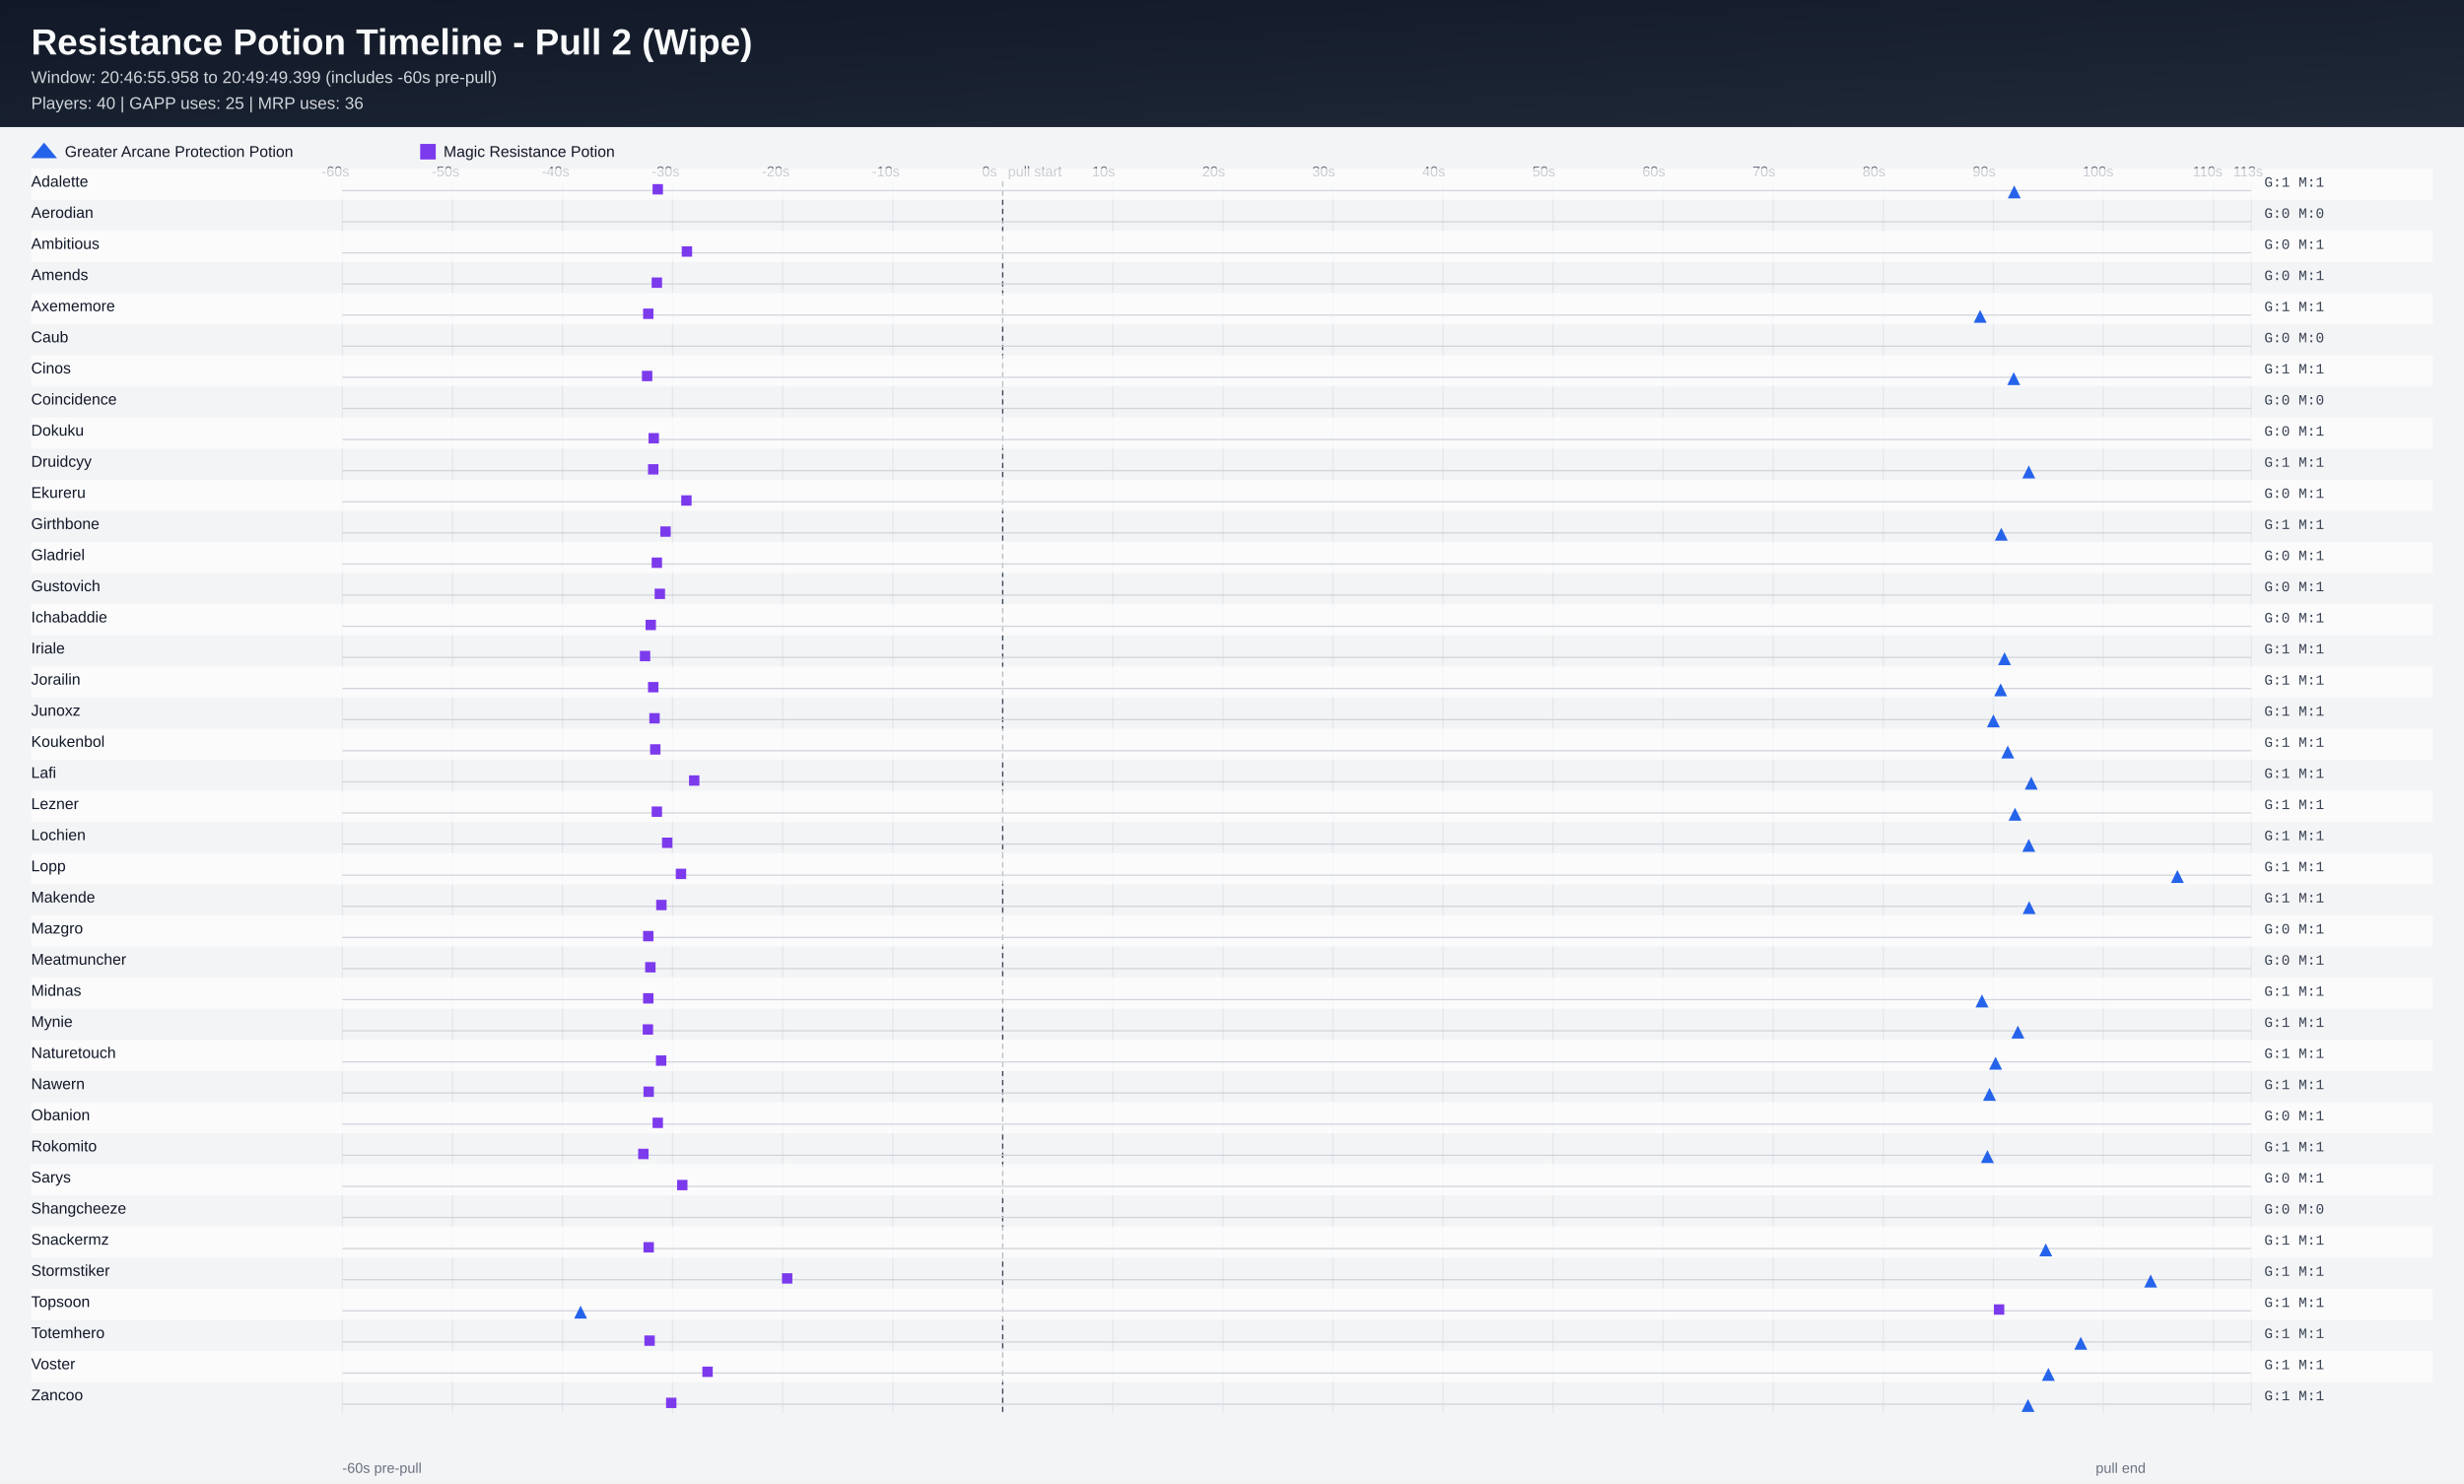
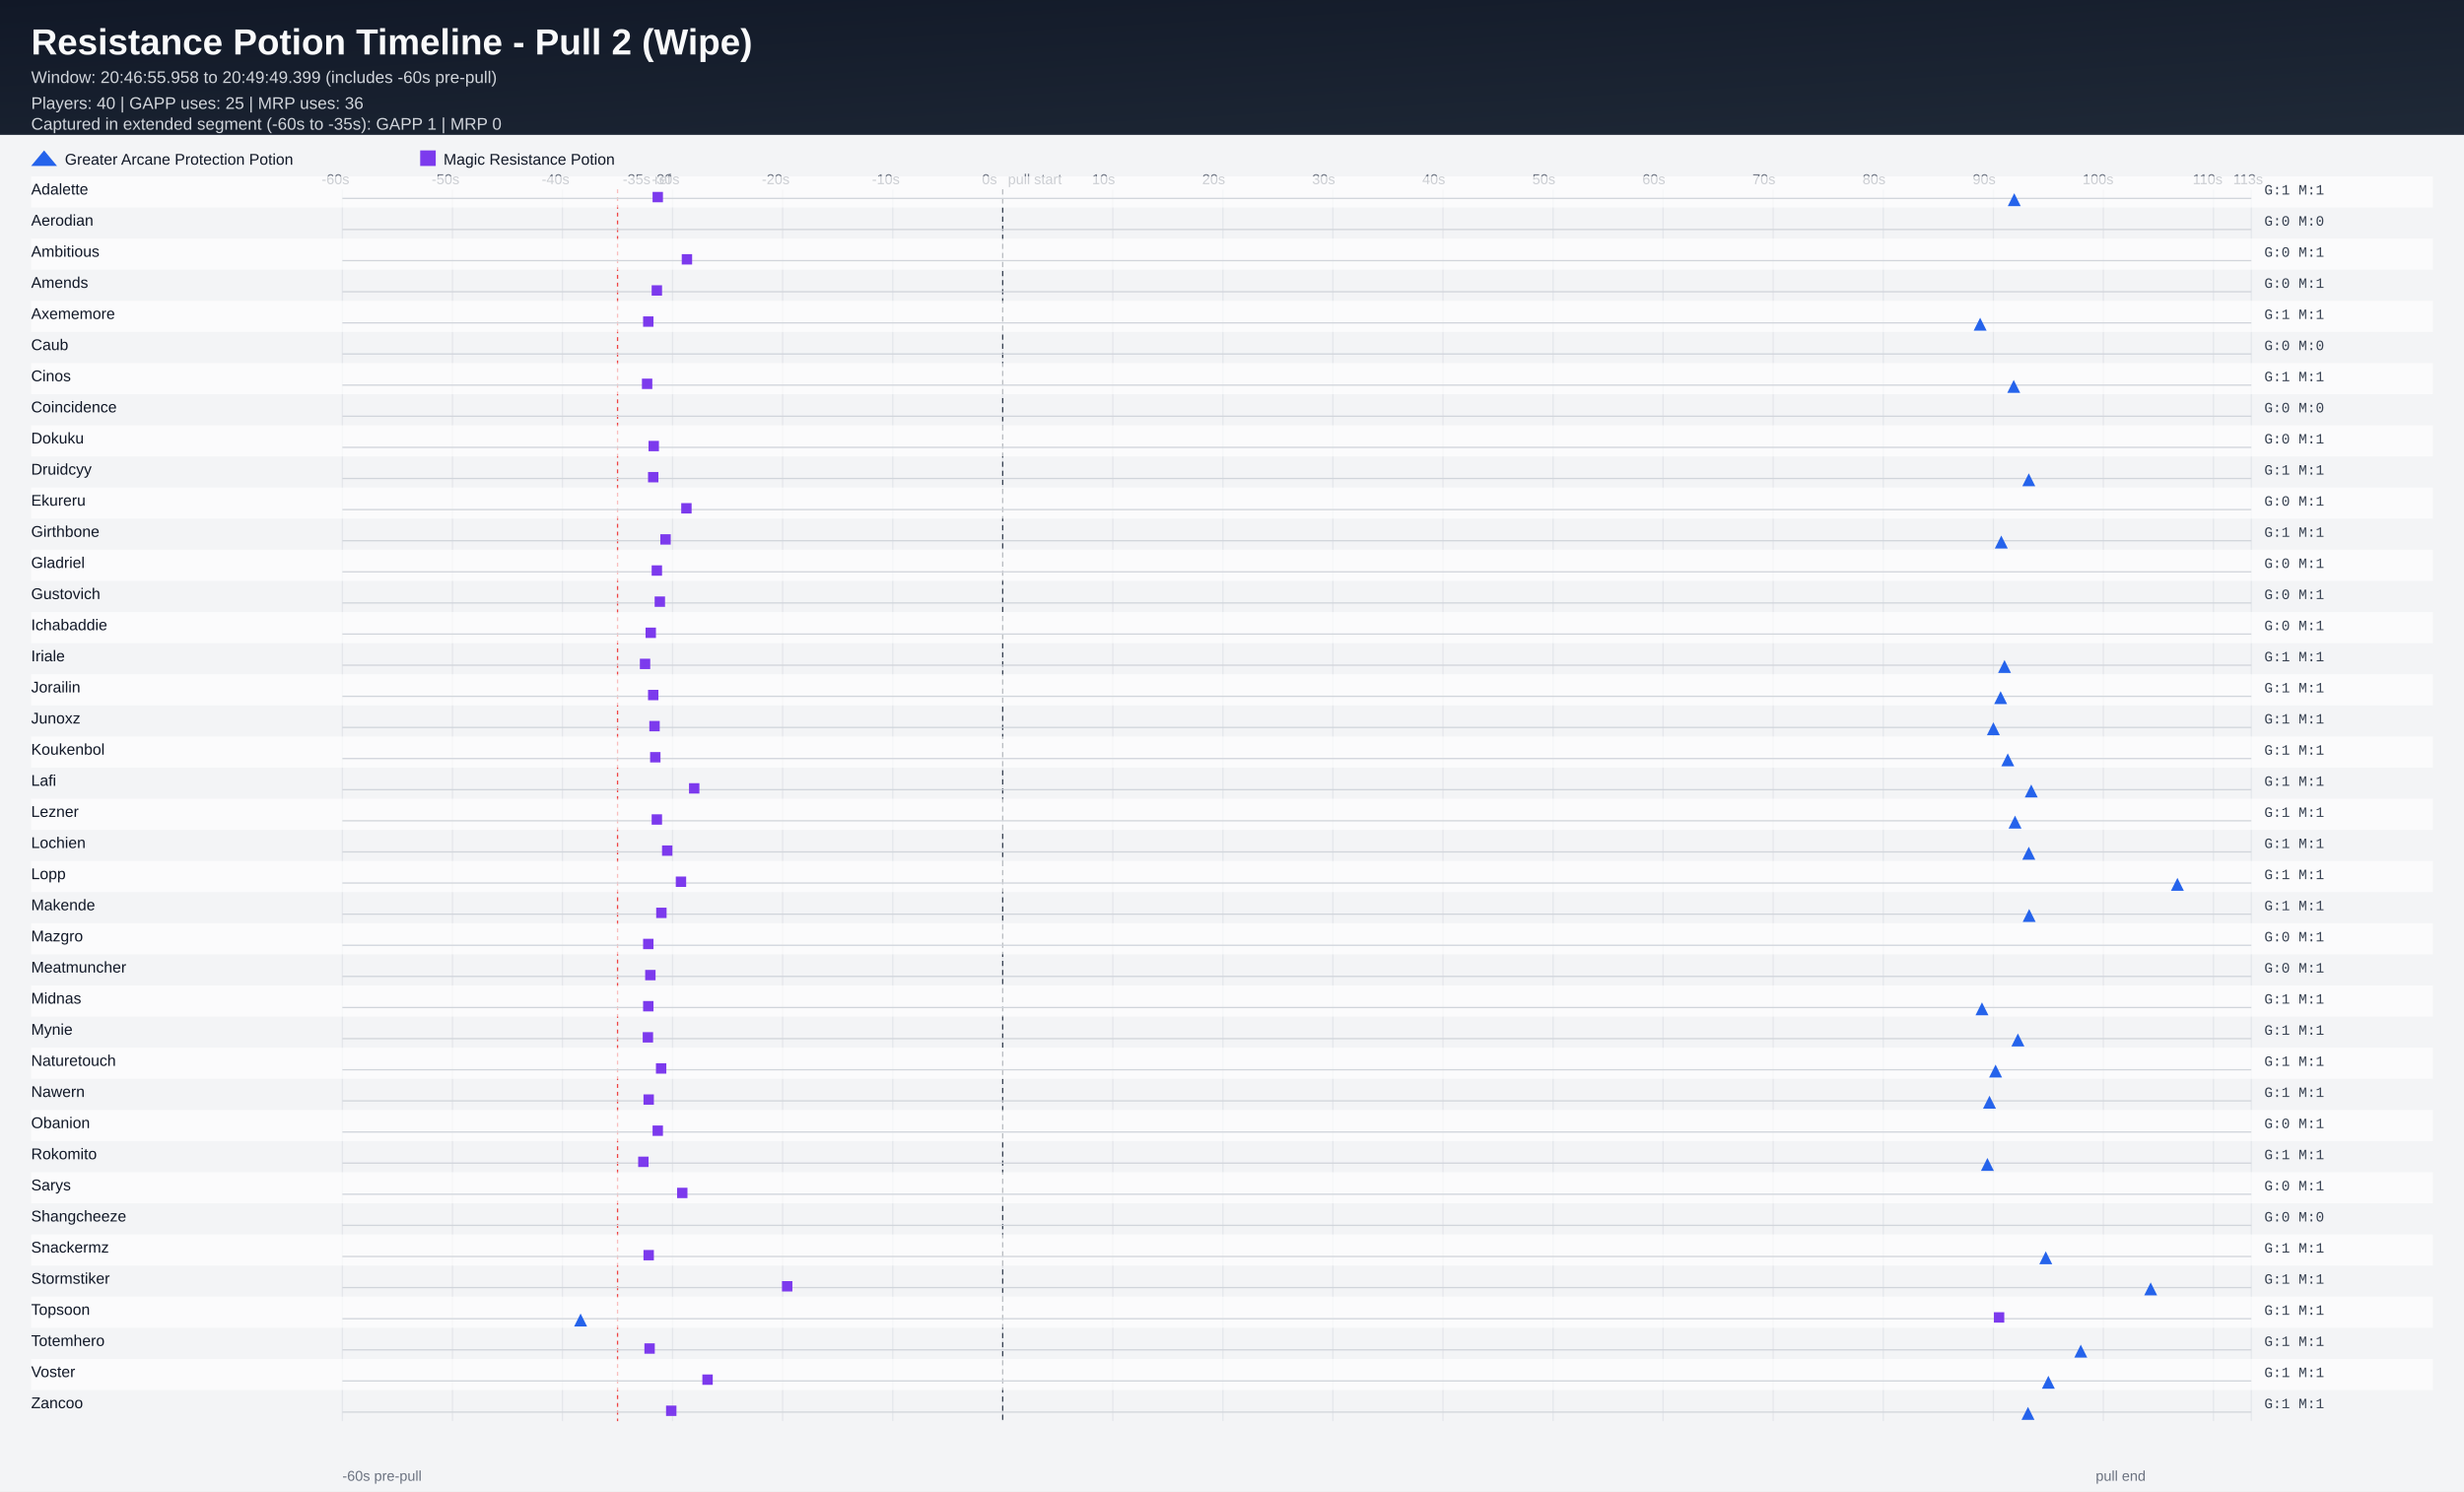
- <svg xmlns="http://www.w3.org/2000/svg" width="1900" height="1144" viewBox="0 0 1900 1144">
+ <svg xmlns="http://www.w3.org/2000/svg" width="1900" height="1150" viewBox="0 0 1900 1150">
  <defs>
    <linearGradient id="g" x1="0" y1="0" x2="1" y2="1">
      <stop offset="0%" stop-color="#111827" />
      <stop offset="100%" stop-color="#1f2937" />
    </linearGradient>
  </defs>
  <style>
.title{font:700 28px Arial,sans-serif;fill:#f9fafb;}
.sub{font:400 13px Arial,sans-serif;fill:#d1d5db;}
.legend{font:12px Arial,sans-serif;fill:#111827;}
.name{font:12px Arial,sans-serif;fill:#111827;}
.axis{font:11px Arial,sans-serif;fill:#6b7280;}
.count{font:11px "Courier New", monospace;fill:#374151;}
</style>
-   <rect x="0" y="0" width="1900" height="1144" fill="#f3f4f6" />
-   <rect x="0" y="0" width="1900" height="98" fill="url(#g)" />
+   <rect x="0" y="0" width="1900" height="1150" fill="#f3f4f6" />
+   <rect x="0" y="0" width="1900" height="104" fill="url(#g)" />
  <text x="24" y="42" class="title">Resistance Potion Timeline - Pull 2 (Wipe)</text>
  <text x="24" y="64" class="sub">Window: 20:46:55.958 to 20:49:49.399 (includes -60s pre-pull)</text>
  <text x="24" y="84" class="sub">Players: 40 | GAPP uses: 25 | MRP uses: 36</text>
-   <polygon points="24,122 34,110 44,122" fill="#2563eb" />
-   <text x="50" y="121" class="legend">Greater Arcane Protection Potion</text>
-   <rect x="324" y="111" width="12" height="12" fill="#7c3aed" />
-   <text x="342" y="121" class="legend">Magic Resistance Potion</text>
-   <line x1="264.0" y1="140" x2="264.0" y2="1090" stroke="#e5e7eb" />
-   <text x="248.0" y="136" class="axis">-60s</text>
-   <line x1="348.9" y1="140" x2="348.9" y2="1090" stroke="#e5e7eb" />
-   <text x="332.9" y="136" class="axis">-50s</text>
-   <line x1="433.7" y1="140" x2="433.7" y2="1090" stroke="#e5e7eb" />
-   <text x="417.7" y="136" class="axis">-40s</text>
-   <line x1="518.6" y1="140" x2="518.6" y2="1090" stroke="#e5e7eb" />
-   <text x="502.6" y="136" class="axis">-30s</text>
-   <line x1="603.5" y1="140" x2="603.5" y2="1090" stroke="#e5e7eb" />
-   <text x="587.5" y="136" class="axis">-20s</text>
-   <line x1="688.4" y1="140" x2="688.4" y2="1090" stroke="#e5e7eb" />
-   <text x="672.4" y="136" class="axis">-10s</text>
-   <line x1="773.2" y1="140" x2="773.2" y2="1090" stroke="#e5e7eb" />
-   <text x="757.2" y="136" class="axis">0s</text>
-   <line x1="858.1" y1="140" x2="858.1" y2="1090" stroke="#e5e7eb" />
-   <text x="842.1" y="136" class="axis">10s</text>
-   <line x1="943.0" y1="140" x2="943.0" y2="1090" stroke="#e5e7eb" />
-   <text x="927.0" y="136" class="axis">20s</text>
-   <line x1="1027.8" y1="140" x2="1027.8" y2="1090" stroke="#e5e7eb" />
-   <text x="1011.8" y="136" class="axis">30s</text>
-   <line x1="1112.7" y1="140" x2="1112.7" y2="1090" stroke="#e5e7eb" />
-   <text x="1096.7" y="136" class="axis">40s</text>
-   <line x1="1197.6" y1="140" x2="1197.6" y2="1090" stroke="#e5e7eb" />
-   <text x="1181.6" y="136" class="axis">50s</text>
-   <line x1="1282.4" y1="140" x2="1282.4" y2="1090" stroke="#e5e7eb" />
-   <text x="1266.4" y="136" class="axis">60s</text>
-   <line x1="1367.3" y1="140" x2="1367.3" y2="1090" stroke="#e5e7eb" />
-   <text x="1351.3" y="136" class="axis">70s</text>
-   <line x1="1452.2" y1="140" x2="1452.2" y2="1090" stroke="#e5e7eb" />
-   <text x="1436.2" y="136" class="axis">80s</text>
-   <line x1="1537.1" y1="140" x2="1537.1" y2="1090" stroke="#e5e7eb" />
-   <text x="1521.1" y="136" class="axis">90s</text>
-   <line x1="1621.9" y1="140" x2="1621.9" y2="1090" stroke="#e5e7eb" />
-   <text x="1605.9" y="136" class="axis">100s</text>
-   <line x1="1706.8" y1="140" x2="1706.8" y2="1090" stroke="#e5e7eb" />
-   <text x="1690.8" y="136" class="axis">110s</text>
-   <line x1="1736.0" y1="140" x2="1736.0" y2="1090" stroke="#e5e7eb" />
-   <text x="1722.0" y="136" class="axis">113s</text>
-   <line x1="773.2" y1="140" x2="773.2" y2="1090" stroke="#374151" stroke-dasharray="4 3" />
-   <text x="777.2" y="136" class="axis">pull start</text>
-   <rect x="24" y="130" width="1852" height="24" fill="#ffffff" opacity="0.65" />
-   <text x="24" y="144" class="name">Adalette</text>
-   <line x1="264" y1="147" x2="1736" y2="147" stroke="#d1d5db" />
-   <polygon points="1548.2,153 1553.2,143 1558.2,153" fill="#2563eb" />
-   <rect x="503.2" y="142" width="8" height="8" fill="#7c3aed" />
-   <text x="1746" y="144" class="count">G:1 M:1 </text>
-   <text x="24" y="168" class="name">Aerodian</text>
-   <line x1="264" y1="171" x2="1736" y2="171" stroke="#d1d5db" />
-   <text x="1746" y="168" class="count">G:0 M:0 </text>
-   <rect x="24" y="178" width="1852" height="24" fill="#ffffff" opacity="0.65" />
-   <text x="24" y="192" class="name">Ambitious</text>
-   <line x1="264" y1="195" x2="1736" y2="195" stroke="#d1d5db" />
-   <rect x="525.7" y="190" width="8" height="8" fill="#7c3aed" />
-   <text x="1746" y="192" class="count">G:0 M:1 </text>
-   <text x="24" y="216" class="name">Amends</text>
-   <line x1="264" y1="219" x2="1736" y2="219" stroke="#d1d5db" />
-   <rect x="502.5" y="214" width="8" height="8" fill="#7c3aed" />
-   <text x="1746" y="216" class="count">G:0 M:1 </text>
-   <rect x="24" y="226" width="1852" height="24" fill="#ffffff" opacity="0.65" />
-   <text x="24" y="240" class="name">Axememore</text>
-   <line x1="264" y1="243" x2="1736" y2="243" stroke="#d1d5db" />
-   <polygon points="1521.9,249 1526.9,239 1531.9,249" fill="#2563eb" />
-   <rect x="495.9" y="238" width="8" height="8" fill="#7c3aed" />
-   <text x="1746" y="240" class="count">G:1 M:1 </text>
-   <text x="24" y="264" class="name">Caub</text>
-   <line x1="264" y1="267" x2="1736" y2="267" stroke="#d1d5db" />
-   <text x="1746" y="264" class="count">G:0 M:0 </text>
-   <rect x="24" y="274" width="1852" height="24" fill="#ffffff" opacity="0.65" />
-   <text x="24" y="288" class="name">Cinos</text>
-   <line x1="264" y1="291" x2="1736" y2="291" stroke="#d1d5db" />
-   <polygon points="1547.8,297 1552.8,287 1557.8,297" fill="#2563eb" />
-   <rect x="495.0" y="286" width="8" height="8" fill="#7c3aed" />
-   <text x="1746" y="288" class="count">G:1 M:1 </text>
-   <text x="24" y="312" class="name">Coincidence</text>
-   <line x1="264" y1="315" x2="1736" y2="315" stroke="#d1d5db" />
-   <text x="1746" y="312" class="count">G:0 M:0 </text>
-   <rect x="24" y="322" width="1852" height="24" fill="#ffffff" opacity="0.65" />
-   <text x="24" y="336" class="name">Dokuku</text>
-   <line x1="264" y1="339" x2="1736" y2="339" stroke="#d1d5db" />
-   <rect x="500.1" y="334" width="8" height="8" fill="#7c3aed" />
-   <text x="1746" y="336" class="count">G:0 M:1 </text>
-   <text x="24" y="360" class="name">Druidcyy</text>
-   <line x1="264" y1="363" x2="1736" y2="363" stroke="#d1d5db" />
-   <polygon points="1559.4,369 1564.4,359 1569.4,369" fill="#2563eb" />
-   <rect x="499.7" y="358" width="8" height="8" fill="#7c3aed" />
-   <text x="1746" y="360" class="count">G:1 M:1 </text>
-   <rect x="24" y="370" width="1852" height="24" fill="#ffffff" opacity="0.65" />
-   <text x="24" y="384" class="name">Ekureru</text>
-   <line x1="264" y1="387" x2="1736" y2="387" stroke="#d1d5db" />
-   <rect x="525.3" y="382" width="8" height="8" fill="#7c3aed" />
-   <text x="1746" y="384" class="count">G:0 M:1 </text>
-   <text x="24" y="408" class="name">Girthbone</text>
-   <line x1="264" y1="411" x2="1736" y2="411" stroke="#d1d5db" />
-   <polygon points="1538.2,417 1543.2,407 1548.2,417" fill="#2563eb" />
-   <rect x="509.2" y="406" width="8" height="8" fill="#7c3aed" />
-   <text x="1746" y="408" class="count">G:1 M:1 </text>
-   <rect x="24" y="418" width="1852" height="24" fill="#ffffff" opacity="0.65" />
-   <text x="24" y="432" class="name">Gladriel</text>
-   <line x1="264" y1="435" x2="1736" y2="435" stroke="#d1d5db" />
-   <rect x="502.5" y="430" width="8" height="8" fill="#7c3aed" />
-   <text x="1746" y="432" class="count">G:0 M:1 </text>
-   <text x="24" y="456" class="name">Gustovich</text>
-   <line x1="264" y1="459" x2="1736" y2="459" stroke="#d1d5db" />
-   <rect x="504.8" y="454" width="8" height="8" fill="#7c3aed" />
-   <text x="1746" y="456" class="count">G:0 M:1 </text>
-   <rect x="24" y="466" width="1852" height="24" fill="#ffffff" opacity="0.65" />
-   <text x="24" y="480" class="name">Ichabaddie</text>
-   <line x1="264" y1="483" x2="1736" y2="483" stroke="#d1d5db" />
-   <rect x="497.8" y="478" width="8" height="8" fill="#7c3aed" />
-   <text x="1746" y="480" class="count">G:0 M:1 </text>
-   <text x="24" y="504" class="name">Iriale</text>
-   <line x1="264" y1="507" x2="1736" y2="507" stroke="#d1d5db" />
-   <polygon points="1540.7,513 1545.7,503 1550.7,513" fill="#2563eb" />
-   <rect x="493.4" y="502" width="8" height="8" fill="#7c3aed" />
-   <text x="1746" y="504" class="count">G:1 M:1 </text>
-   <rect x="24" y="514" width="1852" height="24" fill="#ffffff" opacity="0.65" />
-   <text x="24" y="528" class="name">Jorailin</text>
-   <line x1="264" y1="531" x2="1736" y2="531" stroke="#d1d5db" />
-   <polygon points="1537.7,537 1542.7,527 1547.7,537" fill="#2563eb" />
-   <rect x="499.7" y="526" width="8" height="8" fill="#7c3aed" />
-   <text x="1746" y="528" class="count">G:1 M:1 </text>
-   <text x="24" y="552" class="name">Junoxz</text>
-   <line x1="264" y1="555" x2="1736" y2="555" stroke="#d1d5db" />
-   <polygon points="1532.1,561 1537.1,551 1542.1,561" fill="#2563eb" />
-   <rect x="500.7" y="550" width="8" height="8" fill="#7c3aed" />
-   <text x="1746" y="552" class="count">G:1 M:1 </text>
-   <rect x="24" y="562" width="1852" height="24" fill="#ffffff" opacity="0.65" />
-   <text x="24" y="576" class="name">Koukenbol</text>
-   <line x1="264" y1="579" x2="1736" y2="579" stroke="#d1d5db" />
-   <polygon points="1543.2,585 1548.2,575 1553.2,585" fill="#2563eb" />
-   <rect x="501.3" y="574" width="8" height="8" fill="#7c3aed" />
-   <text x="1746" y="576" class="count">G:1 M:1 </text>
-   <text x="24" y="600" class="name">Lafi</text>
-   <line x1="264" y1="603" x2="1736" y2="603" stroke="#d1d5db" />
-   <polygon points="1561.3,609 1566.3,599 1571.3,609" fill="#2563eb" />
-   <rect x="531.3" y="598" width="8" height="8" fill="#7c3aed" />
-   <text x="1746" y="600" class="count">G:1 M:1 </text>
-   <rect x="24" y="610" width="1852" height="24" fill="#ffffff" opacity="0.65" />
-   <text x="24" y="624" class="name">Lezner</text>
-   <line x1="264" y1="627" x2="1736" y2="627" stroke="#d1d5db" />
-   <polygon points="1548.8,633 1553.8,623 1558.8,633" fill="#2563eb" />
-   <rect x="502.5" y="622" width="8" height="8" fill="#7c3aed" />
-   <text x="1746" y="624" class="count">G:1 M:1 </text>
-   <text x="24" y="648" class="name">Lochien</text>
-   <line x1="264" y1="651" x2="1736" y2="651" stroke="#d1d5db" />
-   <polygon points="1559.4,657 1564.4,647 1569.4,657" fill="#2563eb" />
-   <rect x="510.5" y="646" width="8" height="8" fill="#7c3aed" />
-   <text x="1746" y="648" class="count">G:1 M:1 </text>
-   <rect x="24" y="658" width="1852" height="24" fill="#ffffff" opacity="0.65" />
-   <text x="24" y="672" class="name">Lopp</text>
-   <line x1="264" y1="675" x2="1736" y2="675" stroke="#d1d5db" />
-   <polygon points="1674.0,681 1679.0,671 1684.0,681" fill="#2563eb" />
-   <rect x="521.1" y="670" width="8" height="8" fill="#7c3aed" />
-   <text x="1746" y="672" class="count">G:1 M:1 </text>
-   <text x="24" y="696" class="name">Makende</text>
-   <line x1="264" y1="699" x2="1736" y2="699" stroke="#d1d5db" />
-   <polygon points="1559.7,705 1564.7,695 1569.7,705" fill="#2563eb" />
-   <rect x="506.0" y="694" width="8" height="8" fill="#7c3aed" />
-   <text x="1746" y="696" class="count">G:1 M:1 </text>
-   <rect x="24" y="706" width="1852" height="24" fill="#ffffff" opacity="0.65" />
-   <text x="24" y="720" class="name">Mazgro</text>
-   <line x1="264" y1="723" x2="1736" y2="723" stroke="#d1d5db" />
-   <rect x="495.9" y="718" width="8" height="8" fill="#7c3aed" />
-   <text x="1746" y="720" class="count">G:0 M:1 </text>
-   <text x="24" y="744" class="name">Meatmuncher</text>
-   <line x1="264" y1="747" x2="1736" y2="747" stroke="#d1d5db" />
-   <rect x="497.5" y="742" width="8" height="8" fill="#7c3aed" />
-   <text x="1746" y="744" class="count">G:0 M:1 </text>
-   <rect x="24" y="754" width="1852" height="24" fill="#ffffff" opacity="0.65" />
-   <text x="24" y="768" class="name">Midnas</text>
-   <line x1="264" y1="771" x2="1736" y2="771" stroke="#d1d5db" />
-   <polygon points="1523.3,777 1528.3,767 1533.3,777" fill="#2563eb" />
-   <rect x="495.9" y="766" width="8" height="8" fill="#7c3aed" />
-   <text x="1746" y="768" class="count">G:1 M:1 </text>
-   <text x="24" y="792" class="name">Mynie</text>
-   <line x1="264" y1="795" x2="1736" y2="795" stroke="#d1d5db" />
-   <polygon points="1551.0,801 1556.0,791 1561.0,801" fill="#2563eb" />
-   <rect x="495.6" y="790" width="8" height="8" fill="#7c3aed" />
-   <text x="1746" y="792" class="count">G:1 M:1 </text>
-   <rect x="24" y="802" width="1852" height="24" fill="#ffffff" opacity="0.65" />
-   <text x="24" y="816" class="name">Naturetouch</text>
-   <line x1="264" y1="819" x2="1736" y2="819" stroke="#d1d5db" />
-   <polygon points="1533.8,825 1538.8,815 1543.8,825" fill="#2563eb" />
-   <rect x="505.8" y="814" width="8" height="8" fill="#7c3aed" />
-   <text x="1746" y="816" class="count">G:1 M:1 </text>
-   <text x="24" y="840" class="name">Nawern</text>
-   <line x1="264" y1="843" x2="1736" y2="843" stroke="#d1d5db" />
-   <polygon points="1529.1,849 1534.1,839 1539.1,849" fill="#2563eb" />
-   <rect x="496.2" y="838" width="8" height="8" fill="#7c3aed" />
-   <text x="1746" y="840" class="count">G:1 M:1 </text>
-   <rect x="24" y="850" width="1852" height="24" fill="#ffffff" opacity="0.65" />
-   <text x="24" y="864" class="name">Obanion</text>
-   <line x1="264" y1="867" x2="1736" y2="867" stroke="#d1d5db" />
-   <rect x="503.2" y="862" width="8" height="8" fill="#7c3aed" />
-   <text x="1746" y="864" class="count">G:0 M:1 </text>
-   <text x="24" y="888" class="name">Rokomito</text>
-   <line x1="264" y1="891" x2="1736" y2="891" stroke="#d1d5db" />
-   <polygon points="1527.5,897 1532.5,887 1537.5,897" fill="#2563eb" />
-   <rect x="492.1" y="886" width="8" height="8" fill="#7c3aed" />
-   <text x="1746" y="888" class="count">G:1 M:1 </text>
-   <rect x="24" y="898" width="1852" height="24" fill="#ffffff" opacity="0.65" />
-   <text x="24" y="912" class="name">Sarys</text>
-   <line x1="264" y1="915" x2="1736" y2="915" stroke="#d1d5db" />
-   <rect x="522.1" y="910" width="8" height="8" fill="#7c3aed" />
-   <text x="1746" y="912" class="count">G:0 M:1 </text>
-   <text x="24" y="936" class="name">Shangcheeze</text>
-   <line x1="264" y1="939" x2="1736" y2="939" stroke="#d1d5db" />
-   <text x="1746" y="936" class="count">G:0 M:0 </text>
-   <rect x="24" y="946" width="1852" height="24" fill="#ffffff" opacity="0.65" />
-   <text x="24" y="960" class="name">Snackermz</text>
-   <line x1="264" y1="963" x2="1736" y2="963" stroke="#d1d5db" />
-   <polygon points="1572.5,969 1577.5,959 1582.5,969" fill="#2563eb" />
-   <rect x="496.2" y="958" width="8" height="8" fill="#7c3aed" />
-   <text x="1746" y="960" class="count">G:1 M:1 </text>
-   <text x="24" y="984" class="name">Stormstiker</text>
-   <line x1="264" y1="987" x2="1736" y2="987" stroke="#d1d5db" />
-   <polygon points="1653.4,993 1658.4,983 1663.4,993" fill="#2563eb" />
-   <rect x="603.0" y="982" width="8" height="8" fill="#7c3aed" />
-   <text x="1746" y="984" class="count">G:1 M:1 </text>
-   <rect x="24" y="994" width="1852" height="24" fill="#ffffff" opacity="0.65" />
-   <text x="24" y="1008" class="name">Topsoon</text>
-   <line x1="264" y1="1011" x2="1736" y2="1011" stroke="#d1d5db" />
-   <polygon points="442.7,1017 447.7,1007 452.7,1017" fill="#2563eb" />
-   <rect x="1537.5" y="1006" width="8" height="8" fill="#7c3aed" />
-   <text x="1746" y="1008" class="count">G:1 M:1 </text>
-   <text x="24" y="1032" class="name">Totemhero</text>
-   <line x1="264" y1="1035" x2="1736" y2="1035" stroke="#d1d5db" />
-   <polygon points="1599.5,1041 1604.5,1031 1609.5,1041" fill="#2563eb" />
-   <rect x="496.9" y="1030" width="8" height="8" fill="#7c3aed" />
-   <text x="1746" y="1032" class="count">G:1 M:1 </text>
-   <rect x="24" y="1042" width="1852" height="24" fill="#ffffff" opacity="0.65" />
-   <text x="24" y="1056" class="name">Voster</text>
-   <line x1="264" y1="1059" x2="1736" y2="1059" stroke="#d1d5db" />
-   <polygon points="1574.5,1065 1579.5,1055 1584.5,1065" fill="#2563eb" />
-   <rect x="541.6" y="1054" width="8" height="8" fill="#7c3aed" />
-   <text x="1746" y="1056" class="count">G:1 M:1 </text>
-   <text x="24" y="1080" class="name">Zancoo</text>
-   <line x1="264" y1="1083" x2="1736" y2="1083" stroke="#d1d5db" />
-   <polygon points="1558.8,1089 1563.8,1079 1568.8,1089" fill="#2563eb" />
-   <rect x="513.6" y="1078" width="8" height="8" fill="#7c3aed" />
-   <text x="1746" y="1080" class="count">G:1 M:1 </text>
-   <text x="264" y="1136" class="axis">-60s pre-pull</text>
-   <text x="1616" y="1136" class="axis">pull end</text>
+   <text x="24" y="100" class="sub">Captured in extended segment (-60s to -35s): GAPP 1 | MRP 0</text>
+   <polygon points="24,128 34,116 44,128" fill="#2563eb" />
+   <text x="50" y="127" class="legend">Greater Arcane Protection Potion</text>
+   <rect x="324" y="116" width="12" height="12" fill="#7c3aed" />
+   <text x="342" y="127" class="legend">Magic Resistance Potion</text>
+   <line x1="264.0" y1="146" x2="264.0" y2="1096" stroke="#e5e7eb" />
+   <text x="248.0" y="142" class="axis">-60s</text>
+   <line x1="348.9" y1="146" x2="348.9" y2="1096" stroke="#e5e7eb" />
+   <text x="332.9" y="142" class="axis">-50s</text>
+   <line x1="433.7" y1="146" x2="433.7" y2="1096" stroke="#e5e7eb" />
+   <text x="417.7" y="142" class="axis">-40s</text>
+   <line x1="518.6" y1="146" x2="518.6" y2="1096" stroke="#e5e7eb" />
+   <text x="502.6" y="142" class="axis">-30s</text>
+   <line x1="603.5" y1="146" x2="603.5" y2="1096" stroke="#e5e7eb" />
+   <text x="587.5" y="142" class="axis">-20s</text>
+   <line x1="688.4" y1="146" x2="688.4" y2="1096" stroke="#e5e7eb" />
+   <text x="672.4" y="142" class="axis">-10s</text>
+   <line x1="773.2" y1="146" x2="773.2" y2="1096" stroke="#e5e7eb" />
+   <text x="757.2" y="142" class="axis">0s</text>
+   <line x1="858.1" y1="146" x2="858.1" y2="1096" stroke="#e5e7eb" />
+   <text x="842.1" y="142" class="axis">10s</text>
+   <line x1="943.0" y1="146" x2="943.0" y2="1096" stroke="#e5e7eb" />
+   <text x="927.0" y="142" class="axis">20s</text>
+   <line x1="1027.8" y1="146" x2="1027.8" y2="1096" stroke="#e5e7eb" />
+   <text x="1011.8" y="142" class="axis">30s</text>
+   <line x1="1112.7" y1="146" x2="1112.7" y2="1096" stroke="#e5e7eb" />
+   <text x="1096.7" y="142" class="axis">40s</text>
+   <line x1="1197.6" y1="146" x2="1197.6" y2="1096" stroke="#e5e7eb" />
+   <text x="1181.6" y="142" class="axis">50s</text>
+   <line x1="1282.4" y1="146" x2="1282.4" y2="1096" stroke="#e5e7eb" />
+   <text x="1266.4" y="142" class="axis">60s</text>
+   <line x1="1367.3" y1="146" x2="1367.3" y2="1096" stroke="#e5e7eb" />
+   <text x="1351.3" y="142" class="axis">70s</text>
+   <line x1="1452.2" y1="146" x2="1452.2" y2="1096" stroke="#e5e7eb" />
+   <text x="1436.2" y="142" class="axis">80s</text>
+   <line x1="1537.1" y1="146" x2="1537.1" y2="1096" stroke="#e5e7eb" />
+   <text x="1521.1" y="142" class="axis">90s</text>
+   <line x1="1621.9" y1="146" x2="1621.9" y2="1096" stroke="#e5e7eb" />
+   <text x="1605.9" y="142" class="axis">100s</text>
+   <line x1="1706.8" y1="146" x2="1706.8" y2="1096" stroke="#e5e7eb" />
+   <text x="1690.8" y="142" class="axis">110s</text>
+   <line x1="476.2" y1="146" x2="476.2" y2="1096" stroke="#ef4444" stroke-dasharray="3 3" />
+   <text x="480.2" y="142" class="axis">-35s ref</text>
+   <line x1="1736.0" y1="146" x2="1736.0" y2="1096" stroke="#e5e7eb" />
+   <text x="1722.0" y="142" class="axis">113s</text>
+   <line x1="773.2" y1="146" x2="773.2" y2="1096" stroke="#374151" stroke-dasharray="4 3" />
+   <text x="777.2" y="142" class="axis">pull start</text>
+   <rect x="24" y="136" width="1852" height="24" fill="#ffffff" opacity="0.65" />
+   <text x="24" y="150" class="name">Adalette</text>
+   <line x1="264" y1="153" x2="1736" y2="153" stroke="#d1d5db" />
+   <polygon points="1548.2,159 1553.2,149 1558.2,159" fill="#2563eb" />
+   <rect x="503.2" y="148" width="8" height="8" fill="#7c3aed" />
+   <text x="1746" y="150" class="count">G:1 M:1</text>
+   <text x="24" y="174" class="name">Aerodian</text>
+   <line x1="264" y1="177" x2="1736" y2="177" stroke="#d1d5db" />
+   <text x="1746" y="174" class="count">G:0 M:0</text>
+   <rect x="24" y="184" width="1852" height="24" fill="#ffffff" opacity="0.65" />
+   <text x="24" y="198" class="name">Ambitious</text>
+   <line x1="264" y1="201" x2="1736" y2="201" stroke="#d1d5db" />
+   <rect x="525.7" y="196" width="8" height="8" fill="#7c3aed" />
+   <text x="1746" y="198" class="count">G:0 M:1</text>
+   <text x="24" y="222" class="name">Amends</text>
+   <line x1="264" y1="225" x2="1736" y2="225" stroke="#d1d5db" />
+   <rect x="502.5" y="220" width="8" height="8" fill="#7c3aed" />
+   <text x="1746" y="222" class="count">G:0 M:1</text>
+   <rect x="24" y="232" width="1852" height="24" fill="#ffffff" opacity="0.65" />
+   <text x="24" y="246" class="name">Axememore</text>
+   <line x1="264" y1="249" x2="1736" y2="249" stroke="#d1d5db" />
+   <polygon points="1521.9,255 1526.9,245 1531.9,255" fill="#2563eb" />
+   <rect x="495.9" y="244" width="8" height="8" fill="#7c3aed" />
+   <text x="1746" y="246" class="count">G:1 M:1</text>
+   <text x="24" y="270" class="name">Caub</text>
+   <line x1="264" y1="273" x2="1736" y2="273" stroke="#d1d5db" />
+   <text x="1746" y="270" class="count">G:0 M:0</text>
+   <rect x="24" y="280" width="1852" height="24" fill="#ffffff" opacity="0.65" />
+   <text x="24" y="294" class="name">Cinos</text>
+   <line x1="264" y1="297" x2="1736" y2="297" stroke="#d1d5db" />
+   <polygon points="1547.8,303 1552.8,293 1557.8,303" fill="#2563eb" />
+   <rect x="495.0" y="292" width="8" height="8" fill="#7c3aed" />
+   <text x="1746" y="294" class="count">G:1 M:1</text>
+   <text x="24" y="318" class="name">Coincidence</text>
+   <line x1="264" y1="321" x2="1736" y2="321" stroke="#d1d5db" />
+   <text x="1746" y="318" class="count">G:0 M:0</text>
+   <rect x="24" y="328" width="1852" height="24" fill="#ffffff" opacity="0.65" />
+   <text x="24" y="342" class="name">Dokuku</text>
+   <line x1="264" y1="345" x2="1736" y2="345" stroke="#d1d5db" />
+   <rect x="500.1" y="340" width="8" height="8" fill="#7c3aed" />
+   <text x="1746" y="342" class="count">G:0 M:1</text>
+   <text x="24" y="366" class="name">Druidcyy</text>
+   <line x1="264" y1="369" x2="1736" y2="369" stroke="#d1d5db" />
+   <polygon points="1559.4,375 1564.4,365 1569.4,375" fill="#2563eb" />
+   <rect x="499.7" y="364" width="8" height="8" fill="#7c3aed" />
+   <text x="1746" y="366" class="count">G:1 M:1</text>
+   <rect x="24" y="376" width="1852" height="24" fill="#ffffff" opacity="0.65" />
+   <text x="24" y="390" class="name">Ekureru</text>
+   <line x1="264" y1="393" x2="1736" y2="393" stroke="#d1d5db" />
+   <rect x="525.3" y="388" width="8" height="8" fill="#7c3aed" />
+   <text x="1746" y="390" class="count">G:0 M:1</text>
+   <text x="24" y="414" class="name">Girthbone</text>
+   <line x1="264" y1="417" x2="1736" y2="417" stroke="#d1d5db" />
+   <polygon points="1538.2,423 1543.2,413 1548.2,423" fill="#2563eb" />
+   <rect x="509.2" y="412" width="8" height="8" fill="#7c3aed" />
+   <text x="1746" y="414" class="count">G:1 M:1</text>
+   <rect x="24" y="424" width="1852" height="24" fill="#ffffff" opacity="0.65" />
+   <text x="24" y="438" class="name">Gladriel</text>
+   <line x1="264" y1="441" x2="1736" y2="441" stroke="#d1d5db" />
+   <rect x="502.5" y="436" width="8" height="8" fill="#7c3aed" />
+   <text x="1746" y="438" class="count">G:0 M:1</text>
+   <text x="24" y="462" class="name">Gustovich</text>
+   <line x1="264" y1="465" x2="1736" y2="465" stroke="#d1d5db" />
+   <rect x="504.8" y="460" width="8" height="8" fill="#7c3aed" />
+   <text x="1746" y="462" class="count">G:0 M:1</text>
+   <rect x="24" y="472" width="1852" height="24" fill="#ffffff" opacity="0.65" />
+   <text x="24" y="486" class="name">Ichabaddie</text>
+   <line x1="264" y1="489" x2="1736" y2="489" stroke="#d1d5db" />
+   <rect x="497.8" y="484" width="8" height="8" fill="#7c3aed" />
+   <text x="1746" y="486" class="count">G:0 M:1</text>
+   <text x="24" y="510" class="name">Iriale</text>
+   <line x1="264" y1="513" x2="1736" y2="513" stroke="#d1d5db" />
+   <polygon points="1540.7,519 1545.7,509 1550.7,519" fill="#2563eb" />
+   <rect x="493.4" y="508" width="8" height="8" fill="#7c3aed" />
+   <text x="1746" y="510" class="count">G:1 M:1</text>
+   <rect x="24" y="520" width="1852" height="24" fill="#ffffff" opacity="0.65" />
+   <text x="24" y="534" class="name">Jorailin</text>
+   <line x1="264" y1="537" x2="1736" y2="537" stroke="#d1d5db" />
+   <polygon points="1537.7,543 1542.7,533 1547.7,543" fill="#2563eb" />
+   <rect x="499.7" y="532" width="8" height="8" fill="#7c3aed" />
+   <text x="1746" y="534" class="count">G:1 M:1</text>
+   <text x="24" y="558" class="name">Junoxz</text>
+   <line x1="264" y1="561" x2="1736" y2="561" stroke="#d1d5db" />
+   <polygon points="1532.1,567 1537.1,557 1542.1,567" fill="#2563eb" />
+   <rect x="500.7" y="556" width="8" height="8" fill="#7c3aed" />
+   <text x="1746" y="558" class="count">G:1 M:1</text>
+   <rect x="24" y="568" width="1852" height="24" fill="#ffffff" opacity="0.65" />
+   <text x="24" y="582" class="name">Koukenbol</text>
+   <line x1="264" y1="585" x2="1736" y2="585" stroke="#d1d5db" />
+   <polygon points="1543.2,591 1548.2,581 1553.2,591" fill="#2563eb" />
+   <rect x="501.3" y="580" width="8" height="8" fill="#7c3aed" />
+   <text x="1746" y="582" class="count">G:1 M:1</text>
+   <text x="24" y="606" class="name">Lafi</text>
+   <line x1="264" y1="609" x2="1736" y2="609" stroke="#d1d5db" />
+   <polygon points="1561.3,615 1566.3,605 1571.3,615" fill="#2563eb" />
+   <rect x="531.3" y="604" width="8" height="8" fill="#7c3aed" />
+   <text x="1746" y="606" class="count">G:1 M:1</text>
+   <rect x="24" y="616" width="1852" height="24" fill="#ffffff" opacity="0.65" />
+   <text x="24" y="630" class="name">Lezner</text>
+   <line x1="264" y1="633" x2="1736" y2="633" stroke="#d1d5db" />
+   <polygon points="1548.8,639 1553.8,629 1558.8,639" fill="#2563eb" />
+   <rect x="502.5" y="628" width="8" height="8" fill="#7c3aed" />
+   <text x="1746" y="630" class="count">G:1 M:1</text>
+   <text x="24" y="654" class="name">Lochien</text>
+   <line x1="264" y1="657" x2="1736" y2="657" stroke="#d1d5db" />
+   <polygon points="1559.4,663 1564.4,653 1569.4,663" fill="#2563eb" />
+   <rect x="510.5" y="652" width="8" height="8" fill="#7c3aed" />
+   <text x="1746" y="654" class="count">G:1 M:1</text>
+   <rect x="24" y="664" width="1852" height="24" fill="#ffffff" opacity="0.65" />
+   <text x="24" y="678" class="name">Lopp</text>
+   <line x1="264" y1="681" x2="1736" y2="681" stroke="#d1d5db" />
+   <polygon points="1674.0,687 1679.0,677 1684.0,687" fill="#2563eb" />
+   <rect x="521.1" y="676" width="8" height="8" fill="#7c3aed" />
+   <text x="1746" y="678" class="count">G:1 M:1</text>
+   <text x="24" y="702" class="name">Makende</text>
+   <line x1="264" y1="705" x2="1736" y2="705" stroke="#d1d5db" />
+   <polygon points="1559.7,711 1564.7,701 1569.7,711" fill="#2563eb" />
+   <rect x="506.0" y="700" width="8" height="8" fill="#7c3aed" />
+   <text x="1746" y="702" class="count">G:1 M:1</text>
+   <rect x="24" y="712" width="1852" height="24" fill="#ffffff" opacity="0.65" />
+   <text x="24" y="726" class="name">Mazgro</text>
+   <line x1="264" y1="729" x2="1736" y2="729" stroke="#d1d5db" />
+   <rect x="495.9" y="724" width="8" height="8" fill="#7c3aed" />
+   <text x="1746" y="726" class="count">G:0 M:1</text>
+   <text x="24" y="750" class="name">Meatmuncher</text>
+   <line x1="264" y1="753" x2="1736" y2="753" stroke="#d1d5db" />
+   <rect x="497.5" y="748" width="8" height="8" fill="#7c3aed" />
+   <text x="1746" y="750" class="count">G:0 M:1</text>
+   <rect x="24" y="760" width="1852" height="24" fill="#ffffff" opacity="0.65" />
+   <text x="24" y="774" class="name">Midnas</text>
+   <line x1="264" y1="777" x2="1736" y2="777" stroke="#d1d5db" />
+   <polygon points="1523.3,783 1528.3,773 1533.3,783" fill="#2563eb" />
+   <rect x="495.9" y="772" width="8" height="8" fill="#7c3aed" />
+   <text x="1746" y="774" class="count">G:1 M:1</text>
+   <text x="24" y="798" class="name">Mynie</text>
+   <line x1="264" y1="801" x2="1736" y2="801" stroke="#d1d5db" />
+   <polygon points="1551.0,807 1556.0,797 1561.0,807" fill="#2563eb" />
+   <rect x="495.6" y="796" width="8" height="8" fill="#7c3aed" />
+   <text x="1746" y="798" class="count">G:1 M:1</text>
+   <rect x="24" y="808" width="1852" height="24" fill="#ffffff" opacity="0.65" />
+   <text x="24" y="822" class="name">Naturetouch</text>
+   <line x1="264" y1="825" x2="1736" y2="825" stroke="#d1d5db" />
+   <polygon points="1533.8,831 1538.8,821 1543.8,831" fill="#2563eb" />
+   <rect x="505.8" y="820" width="8" height="8" fill="#7c3aed" />
+   <text x="1746" y="822" class="count">G:1 M:1</text>
+   <text x="24" y="846" class="name">Nawern</text>
+   <line x1="264" y1="849" x2="1736" y2="849" stroke="#d1d5db" />
+   <polygon points="1529.1,855 1534.1,845 1539.1,855" fill="#2563eb" />
+   <rect x="496.2" y="844" width="8" height="8" fill="#7c3aed" />
+   <text x="1746" y="846" class="count">G:1 M:1</text>
+   <rect x="24" y="856" width="1852" height="24" fill="#ffffff" opacity="0.65" />
+   <text x="24" y="870" class="name">Obanion</text>
+   <line x1="264" y1="873" x2="1736" y2="873" stroke="#d1d5db" />
+   <rect x="503.2" y="868" width="8" height="8" fill="#7c3aed" />
+   <text x="1746" y="870" class="count">G:0 M:1</text>
+   <text x="24" y="894" class="name">Rokomito</text>
+   <line x1="264" y1="897" x2="1736" y2="897" stroke="#d1d5db" />
+   <polygon points="1527.5,903 1532.5,893 1537.5,903" fill="#2563eb" />
+   <rect x="492.1" y="892" width="8" height="8" fill="#7c3aed" />
+   <text x="1746" y="894" class="count">G:1 M:1</text>
+   <rect x="24" y="904" width="1852" height="24" fill="#ffffff" opacity="0.65" />
+   <text x="24" y="918" class="name">Sarys</text>
+   <line x1="264" y1="921" x2="1736" y2="921" stroke="#d1d5db" />
+   <rect x="522.1" y="916" width="8" height="8" fill="#7c3aed" />
+   <text x="1746" y="918" class="count">G:0 M:1</text>
+   <text x="24" y="942" class="name">Shangcheeze</text>
+   <line x1="264" y1="945" x2="1736" y2="945" stroke="#d1d5db" />
+   <text x="1746" y="942" class="count">G:0 M:0</text>
+   <rect x="24" y="952" width="1852" height="24" fill="#ffffff" opacity="0.65" />
+   <text x="24" y="966" class="name">Snackermz</text>
+   <line x1="264" y1="969" x2="1736" y2="969" stroke="#d1d5db" />
+   <polygon points="1572.5,975 1577.5,965 1582.5,975" fill="#2563eb" />
+   <rect x="496.2" y="964" width="8" height="8" fill="#7c3aed" />
+   <text x="1746" y="966" class="count">G:1 M:1</text>
+   <text x="24" y="990" class="name">Stormstiker</text>
+   <line x1="264" y1="993" x2="1736" y2="993" stroke="#d1d5db" />
+   <polygon points="1653.4,999 1658.4,989 1663.4,999" fill="#2563eb" />
+   <rect x="603.0" y="988" width="8" height="8" fill="#7c3aed" />
+   <text x="1746" y="990" class="count">G:1 M:1</text>
+   <rect x="24" y="1000" width="1852" height="24" fill="#ffffff" opacity="0.65" />
+   <text x="24" y="1014" class="name">Topsoon</text>
+   <line x1="264" y1="1017" x2="1736" y2="1017" stroke="#d1d5db" />
+   <polygon points="442.7,1023 447.7,1013 452.7,1023" fill="#2563eb" />
+   <rect x="1537.5" y="1012" width="8" height="8" fill="#7c3aed" />
+   <text x="1746" y="1014" class="count">G:1 M:1</text>
+   <text x="24" y="1038" class="name">Totemhero</text>
+   <line x1="264" y1="1041" x2="1736" y2="1041" stroke="#d1d5db" />
+   <polygon points="1599.5,1047 1604.5,1037 1609.5,1047" fill="#2563eb" />
+   <rect x="496.9" y="1036" width="8" height="8" fill="#7c3aed" />
+   <text x="1746" y="1038" class="count">G:1 M:1</text>
+   <rect x="24" y="1048" width="1852" height="24" fill="#ffffff" opacity="0.65" />
+   <text x="24" y="1062" class="name">Voster</text>
+   <line x1="264" y1="1065" x2="1736" y2="1065" stroke="#d1d5db" />
+   <polygon points="1574.5,1071 1579.5,1061 1584.5,1071" fill="#2563eb" />
+   <rect x="541.6" y="1060" width="8" height="8" fill="#7c3aed" />
+   <text x="1746" y="1062" class="count">G:1 M:1</text>
+   <text x="24" y="1086" class="name">Zancoo</text>
+   <line x1="264" y1="1089" x2="1736" y2="1089" stroke="#d1d5db" />
+   <polygon points="1558.8,1095 1563.8,1085 1568.8,1095" fill="#2563eb" />
+   <rect x="513.6" y="1084" width="8" height="8" fill="#7c3aed" />
+   <text x="1746" y="1086" class="count">G:1 M:1</text>
+   <text x="264" y="1142" class="axis">-60s pre-pull</text>
+   <text x="1616" y="1142" class="axis">pull end</text>
</svg>
